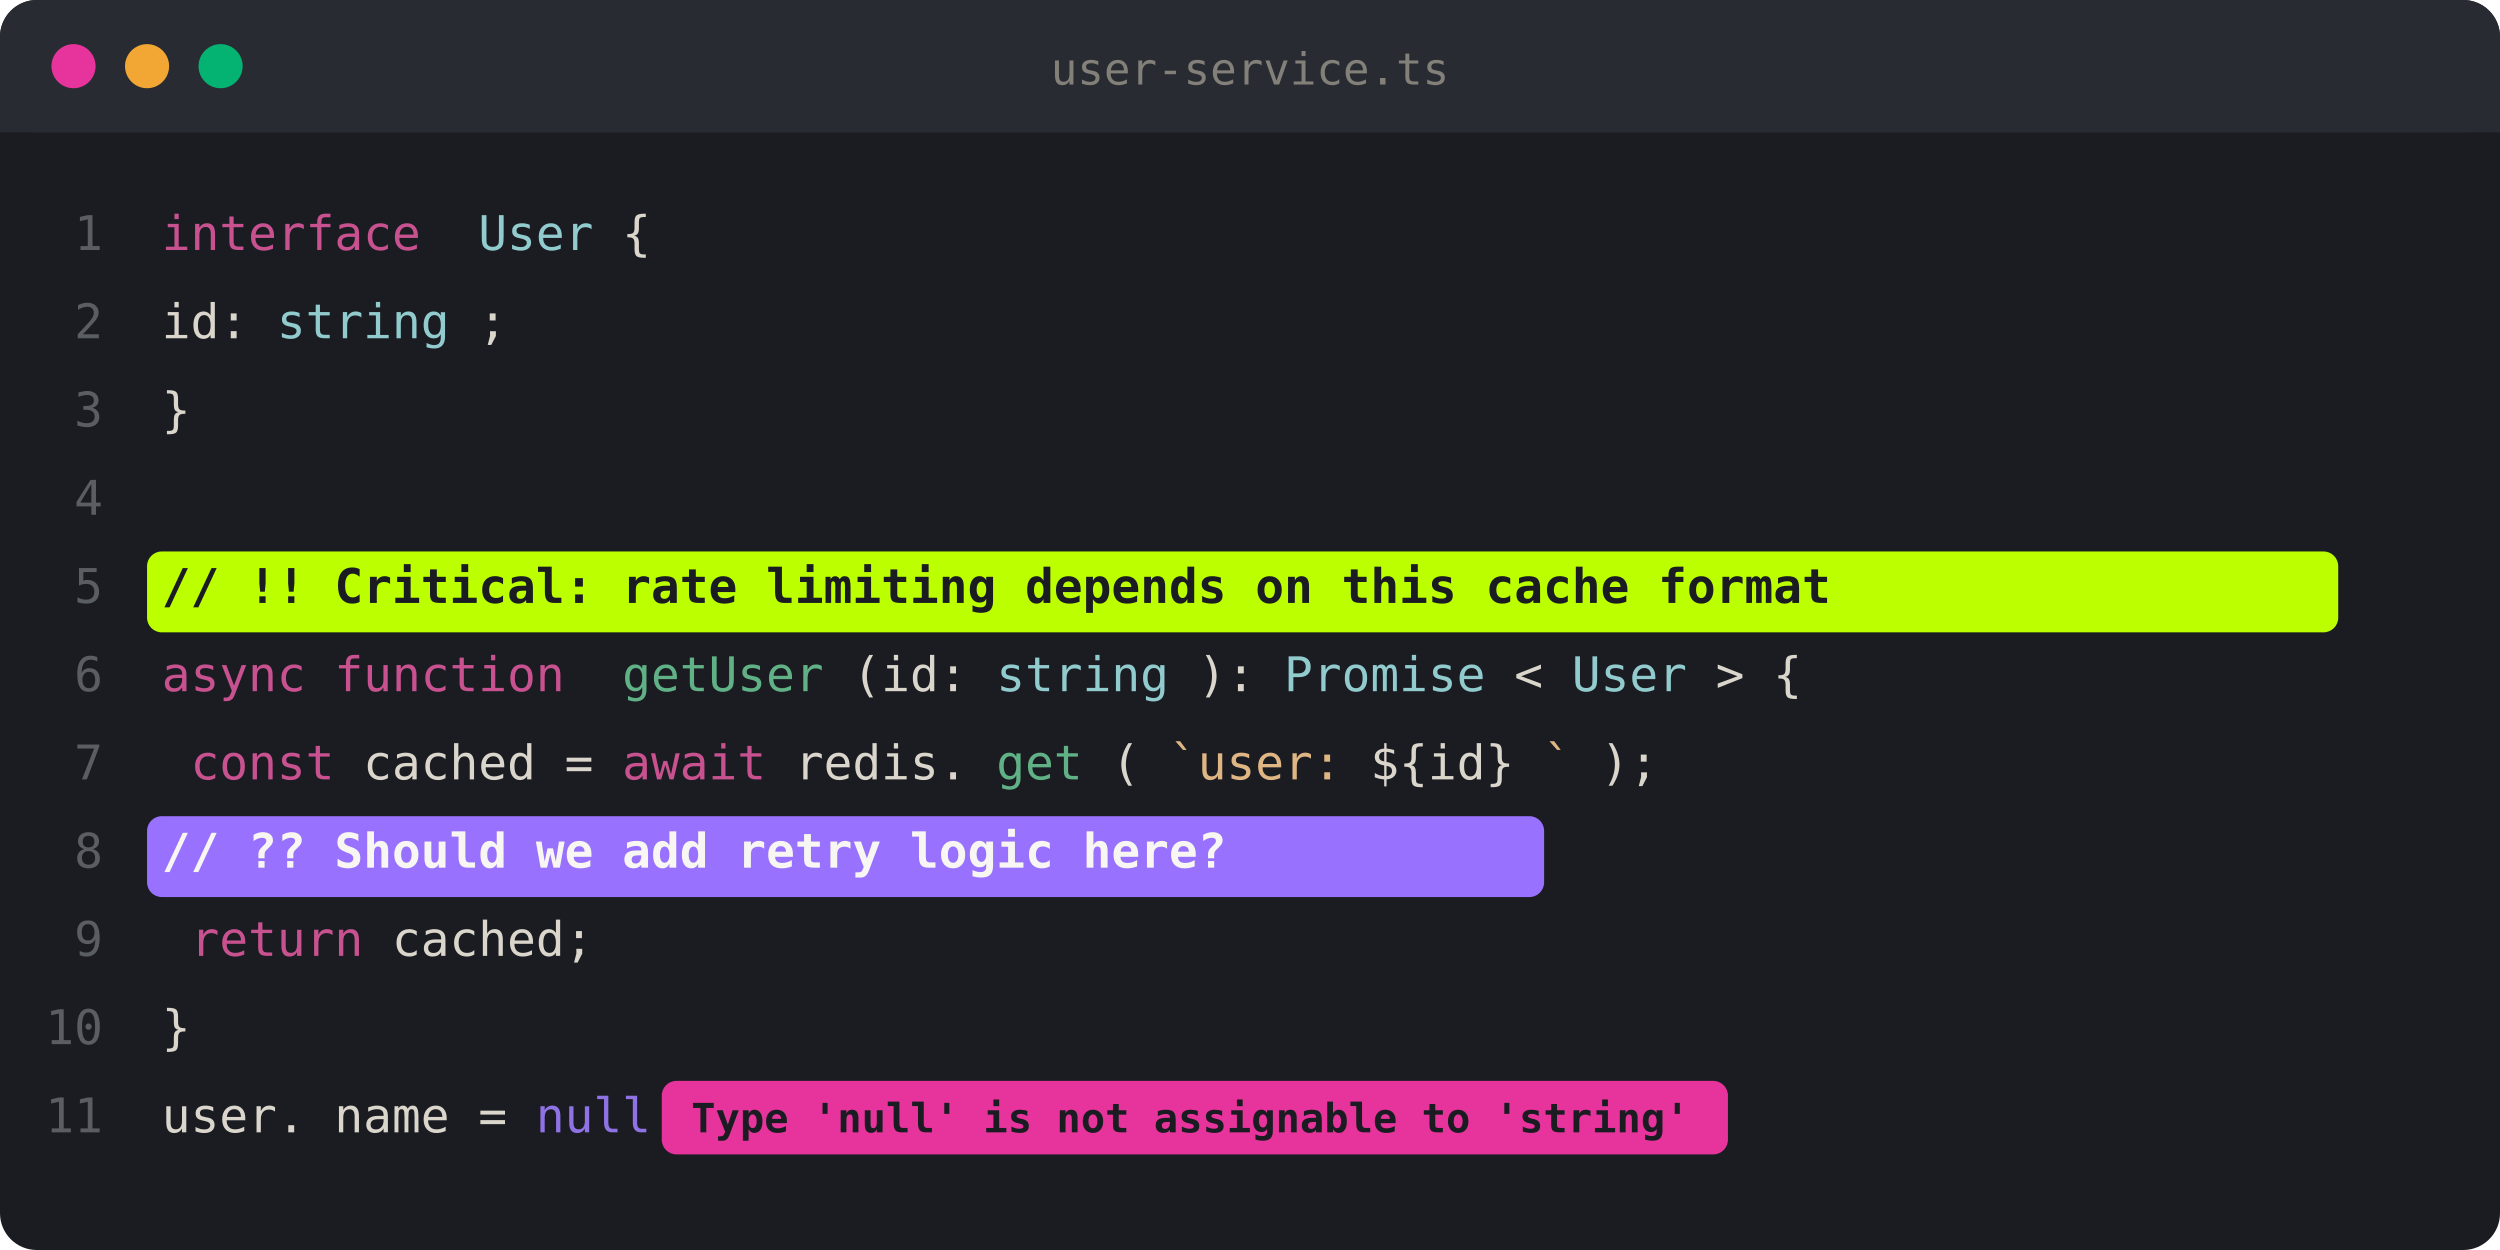
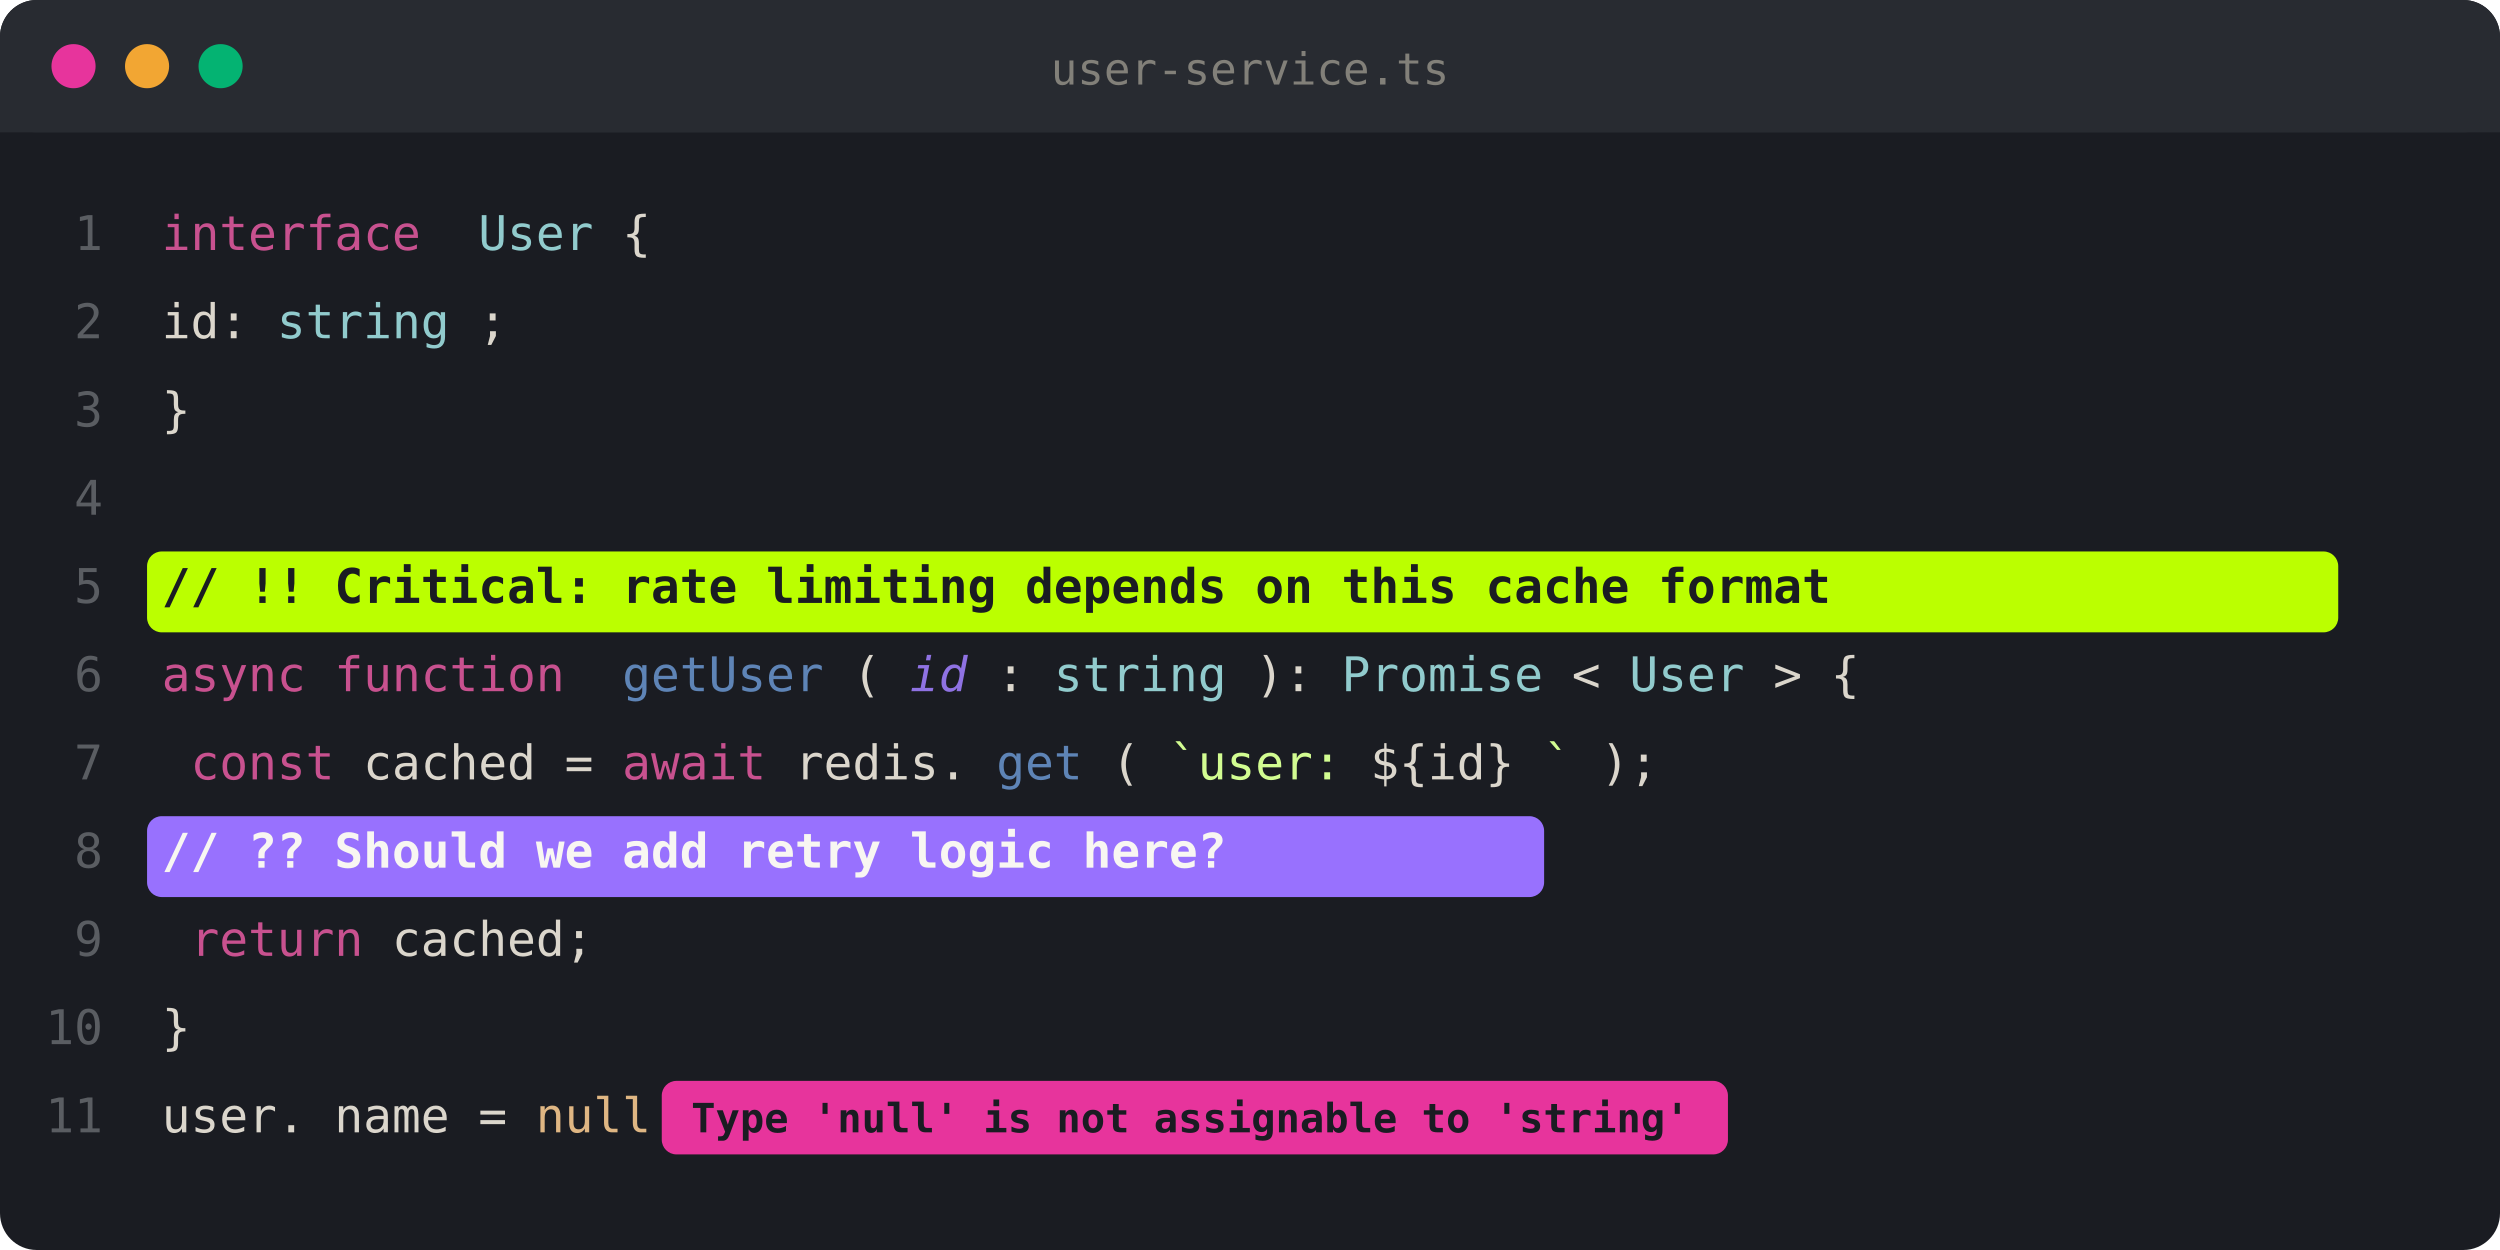
<svg xmlns="http://www.w3.org/2000/svg" viewBox="0 0 680 340">
  <rect width="680" height="340" rx="10" fill="#1a1c22" />
  <rect width="680" height="36" rx="10" fill="#282b31" />
  <rect y="26" width="680" height="10" fill="#282b31" />
  <circle cx="20" cy="18" r="6" fill="#e7349c" />
  <circle cx="40" cy="18" r="6" fill="#f2a633" />
  <circle cx="60" cy="18" r="6" fill="#04b372" />
  <text x="340" y="23" text-anchor="middle" font-family="SF Mono, Consolas, monospace" font-size="12" fill="#828079">user-service.ts</text>
  <text x="28" y="68" font-family="SF Mono, Consolas, monospace" font-size="13" fill="#5a5d62" text-anchor="end">1</text>
  <text x="28" y="92" font-family="SF Mono, Consolas, monospace" font-size="13" fill="#5a5d62" text-anchor="end">2</text>
  <text x="28" y="116" font-family="SF Mono, Consolas, monospace" font-size="13" fill="#5a5d62" text-anchor="end">3</text>
  <text x="28" y="140" font-family="SF Mono, Consolas, monospace" font-size="13" fill="#5a5d62" text-anchor="end">4</text>
  <text x="28" y="164" font-family="SF Mono, Consolas, monospace" font-size="13" fill="#5a5d62" text-anchor="end">5</text>
  <text x="28" y="188" font-family="SF Mono, Consolas, monospace" font-size="13" fill="#5a5d62" text-anchor="end">6</text>
  <text x="28" y="212" font-family="SF Mono, Consolas, monospace" font-size="13" fill="#5a5d62" text-anchor="end">7</text>
  <text x="28" y="236" font-family="SF Mono, Consolas, monospace" font-size="13" fill="#5a5d62" text-anchor="end">8</text>
  <text x="28" y="260" font-family="SF Mono, Consolas, monospace" font-size="13" fill="#5a5d62" text-anchor="end">9</text>
  <text x="28" y="284" font-family="SF Mono, Consolas, monospace" font-size="13" fill="#5a5d62" text-anchor="end">10</text>
  <text x="28" y="308" font-family="SF Mono, Consolas, monospace" font-size="13" fill="#5a5d62" text-anchor="end">11</text>
  <text x="44" y="68" font-family="SF Mono, Consolas, monospace" font-size="13">
    <tspan fill="#c8518f">interface</tspan>
    <tspan fill="#dbd6cc"> </tspan>
    <tspan fill="#91cbcd">User</tspan>
    <tspan fill="#dbd6cc"> {</tspan>
  </text>
  <text x="44" y="92" font-family="SF Mono, Consolas, monospace" font-size="13">
    <tspan fill="#dbd6cc">  id: </tspan>
    <tspan fill="#91cbcd">string</tspan>
    <tspan fill="#dbd6cc">;</tspan>
  </text>
  <text x="44" y="116" font-family="SF Mono, Consolas, monospace" font-size="13" fill="#dbd6cc">}</text>
  <rect x="40" y="150" width="596" height="22" rx="4" fill="#bbff00" />
  <text x="44" y="164" font-family="SF Mono, Consolas, monospace" font-size="13" fill="#1a1c22" font-weight="bold">// !! Critical: rate limiting depends on this cache format</text>
  <text x="44" y="188" font-family="SF Mono, Consolas, monospace" font-size="13">
    <tspan fill="#c8518f">async function</tspan>
    <tspan fill="#dbd6cc"> </tspan>
-     <tspan fill="#61b186">getUser</tspan>
-     <tspan fill="#dbd6cc">(id: </tspan>
+     <tspan fill="#5e84b6">getUser</tspan>
+     <tspan fill="#dbd6cc">(</tspan>
+     <tspan fill="#8f72e3" font-style="italic">id</tspan>
+     <tspan fill="#dbd6cc">: </tspan>
    <tspan fill="#91cbcd">string</tspan>
    <tspan fill="#dbd6cc">): </tspan>
    <tspan fill="#91cbcd">Promise</tspan>
    <tspan fill="#dbd6cc">&lt;</tspan>
    <tspan fill="#91cbcd">User</tspan>
    <tspan fill="#dbd6cc">&gt; {</tspan>
  </text>
  <text x="44" y="212" font-family="SF Mono, Consolas, monospace" font-size="13">
    <tspan fill="#dbd6cc">  </tspan>
    <tspan fill="#c8518f">const</tspan>
    <tspan fill="#dbd6cc"> cached = </tspan>
    <tspan fill="#c8518f">await</tspan>
    <tspan fill="#dbd6cc"> redis.</tspan>
-     <tspan fill="#61b186">get</tspan>
+     <tspan fill="#5e84b6">get</tspan>
    <tspan fill="#dbd6cc">(</tspan>
-     <tspan fill="#dfb683">`user:</tspan>
+     <tspan fill="#d2fc91">`user:</tspan>
    <tspan fill="#dbd6cc">${id}</tspan>
-     <tspan fill="#dfb683">`</tspan>
+     <tspan fill="#d2fc91">`</tspan>
    <tspan fill="#dbd6cc">);</tspan>
  </text>
  <rect x="40" y="222" width="380" height="22" rx="4" fill="#9871fe" />
  <text x="44" y="236" font-family="SF Mono, Consolas, monospace" font-size="13" fill="#f8f6f2" font-weight="bold">  // ?? Should we add retry logic here?</text>
  <text x="44" y="260" font-family="SF Mono, Consolas, monospace" font-size="13">
    <tspan fill="#dbd6cc">  </tspan>
    <tspan fill="#c8518f">return</tspan>
    <tspan fill="#dbd6cc"> cached;</tspan>
  </text>
  <text x="44" y="284" font-family="SF Mono, Consolas, monospace" font-size="13" fill="#dbd6cc">}</text>
  <text x="44" y="308" font-family="SF Mono, Consolas, monospace" font-size="13">
    <tspan fill="#dbd6cc">user.</tspan>
    <tspan fill="#dbd6cc">name</tspan>
    <tspan fill="#dbd6cc"> = </tspan>
-     <tspan fill="#8f72e3">null</tspan>
+     <tspan fill="#dfb683">null</tspan>
    <tspan fill="#dbd6cc">;</tspan>
  </text>
  <rect x="180" y="294" width="290" height="20" rx="4" fill="#e7349c" />
  <text x="188" y="308" font-family="SF Mono, Consolas, monospace" font-size="11" fill="#1a1c22" font-weight="600">Type 'null' is not assignable to 'string'</text>
</svg>
